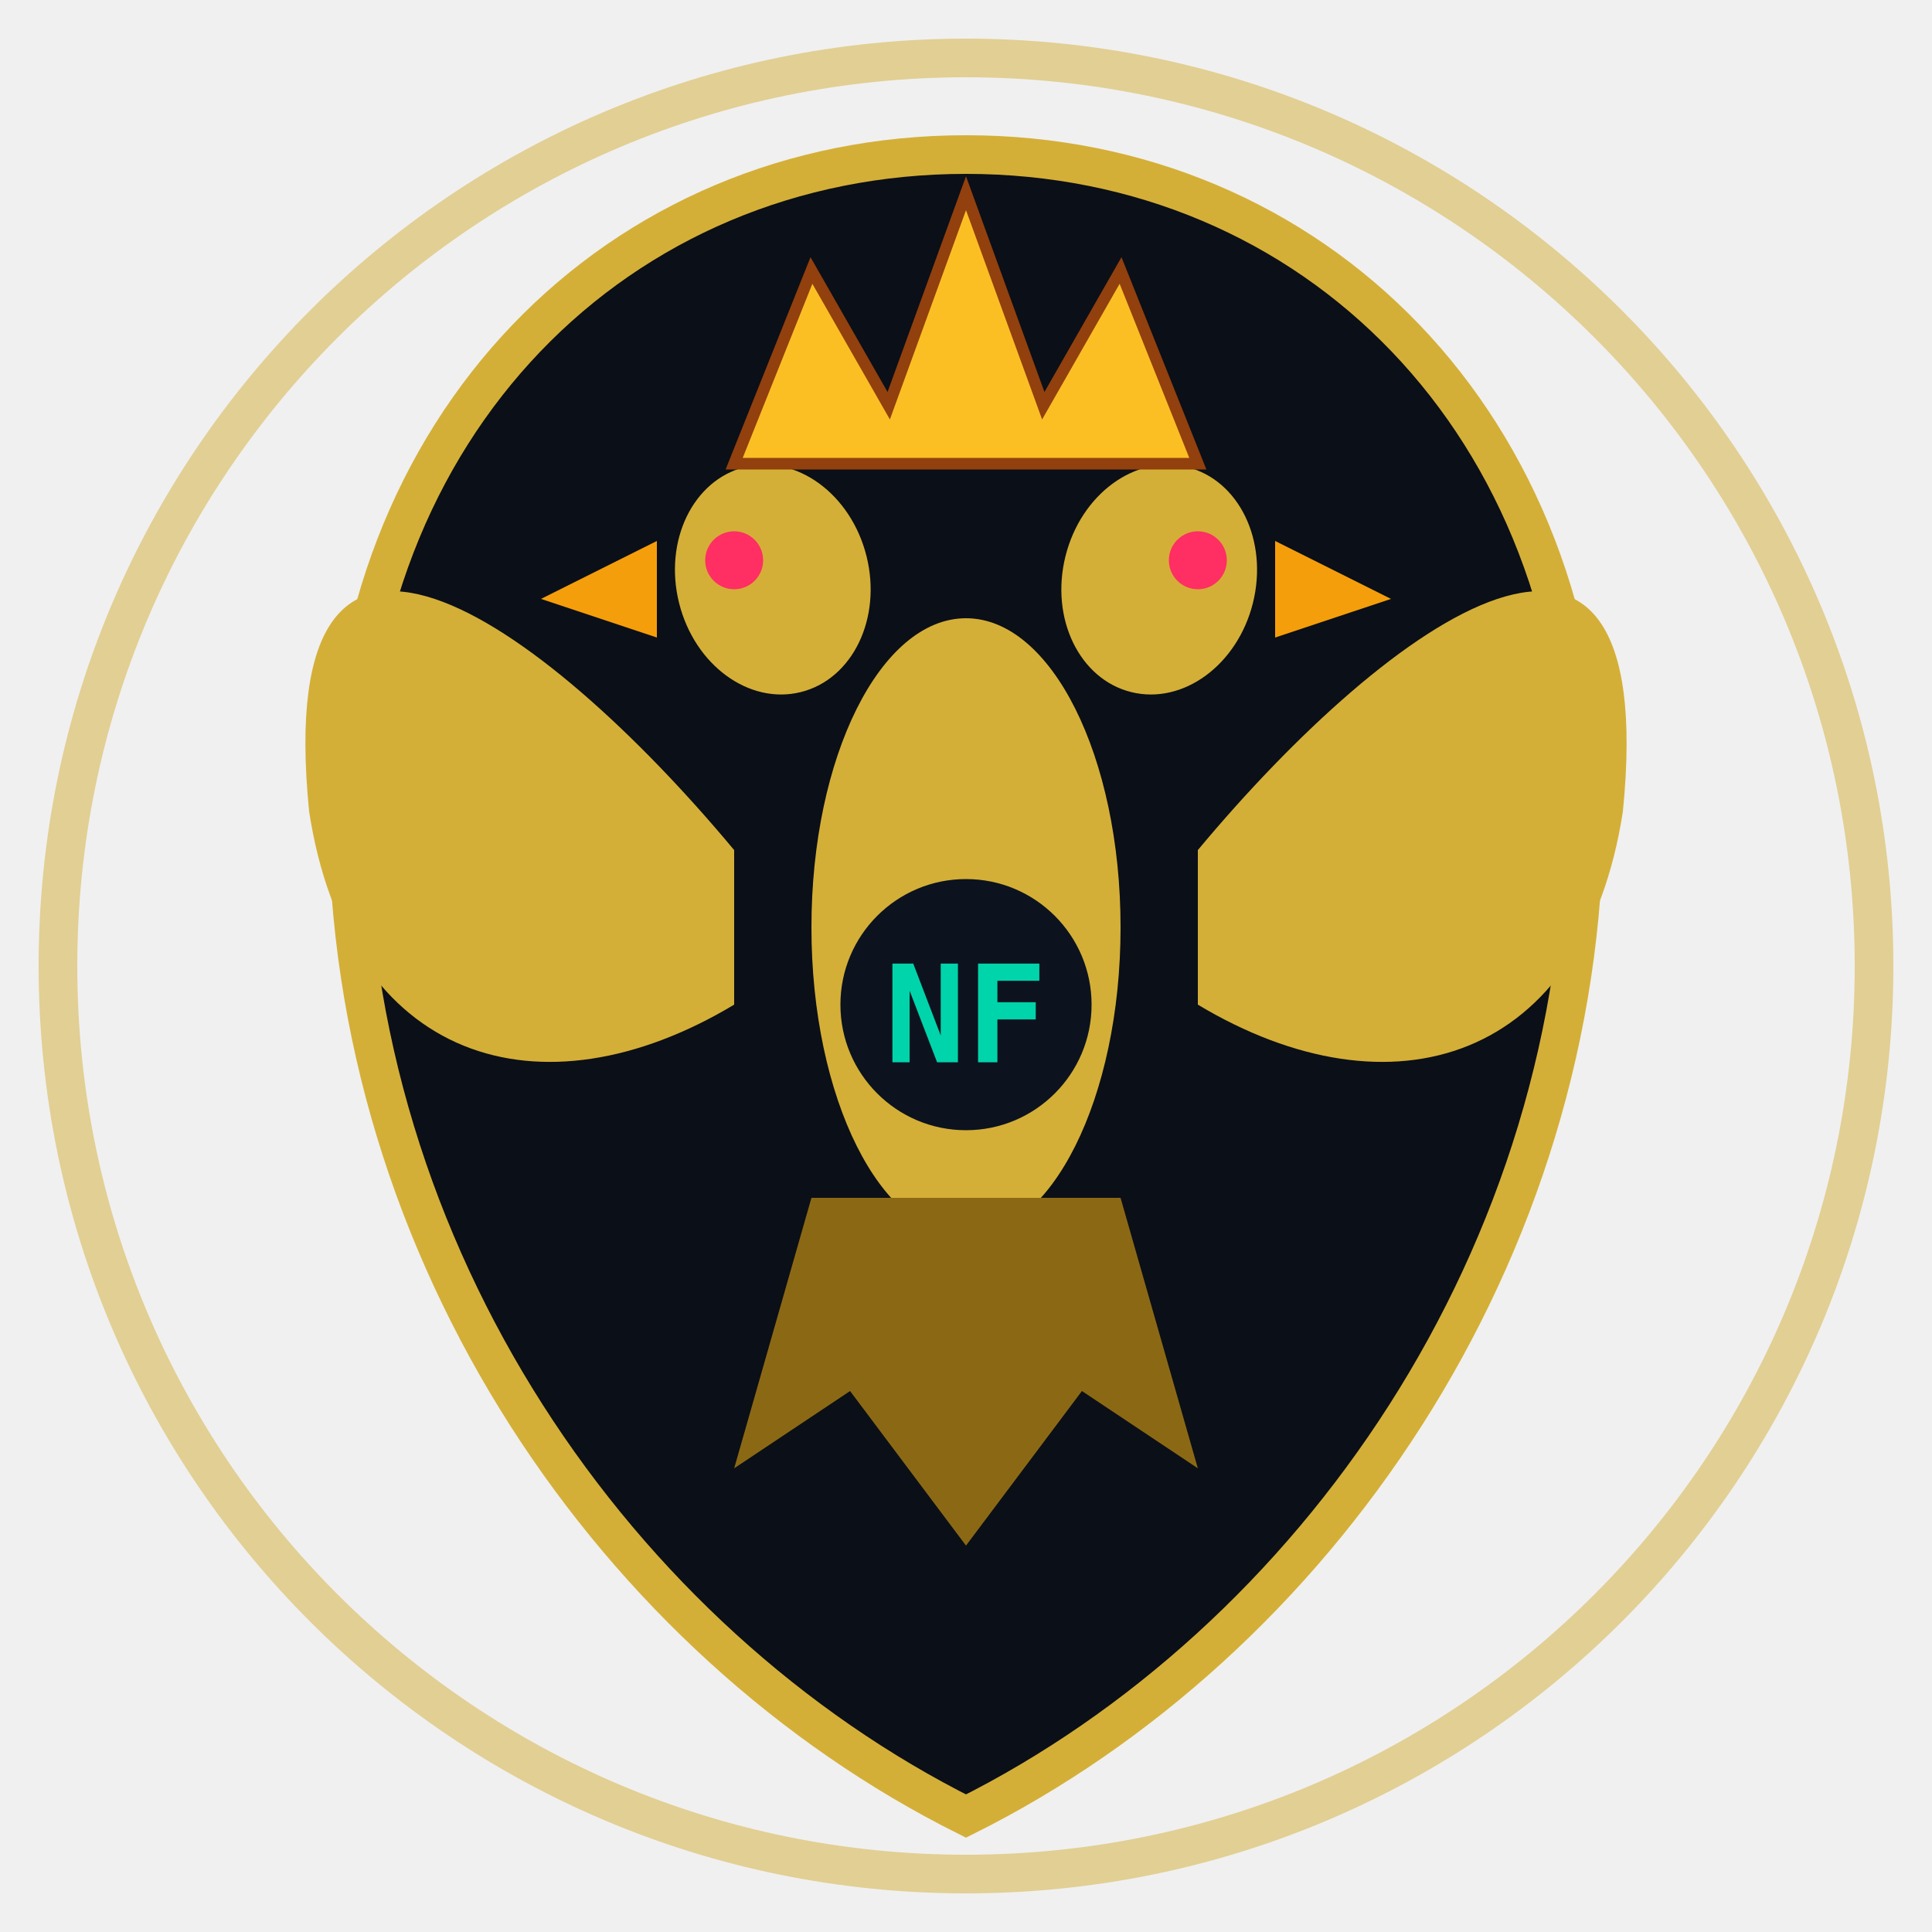
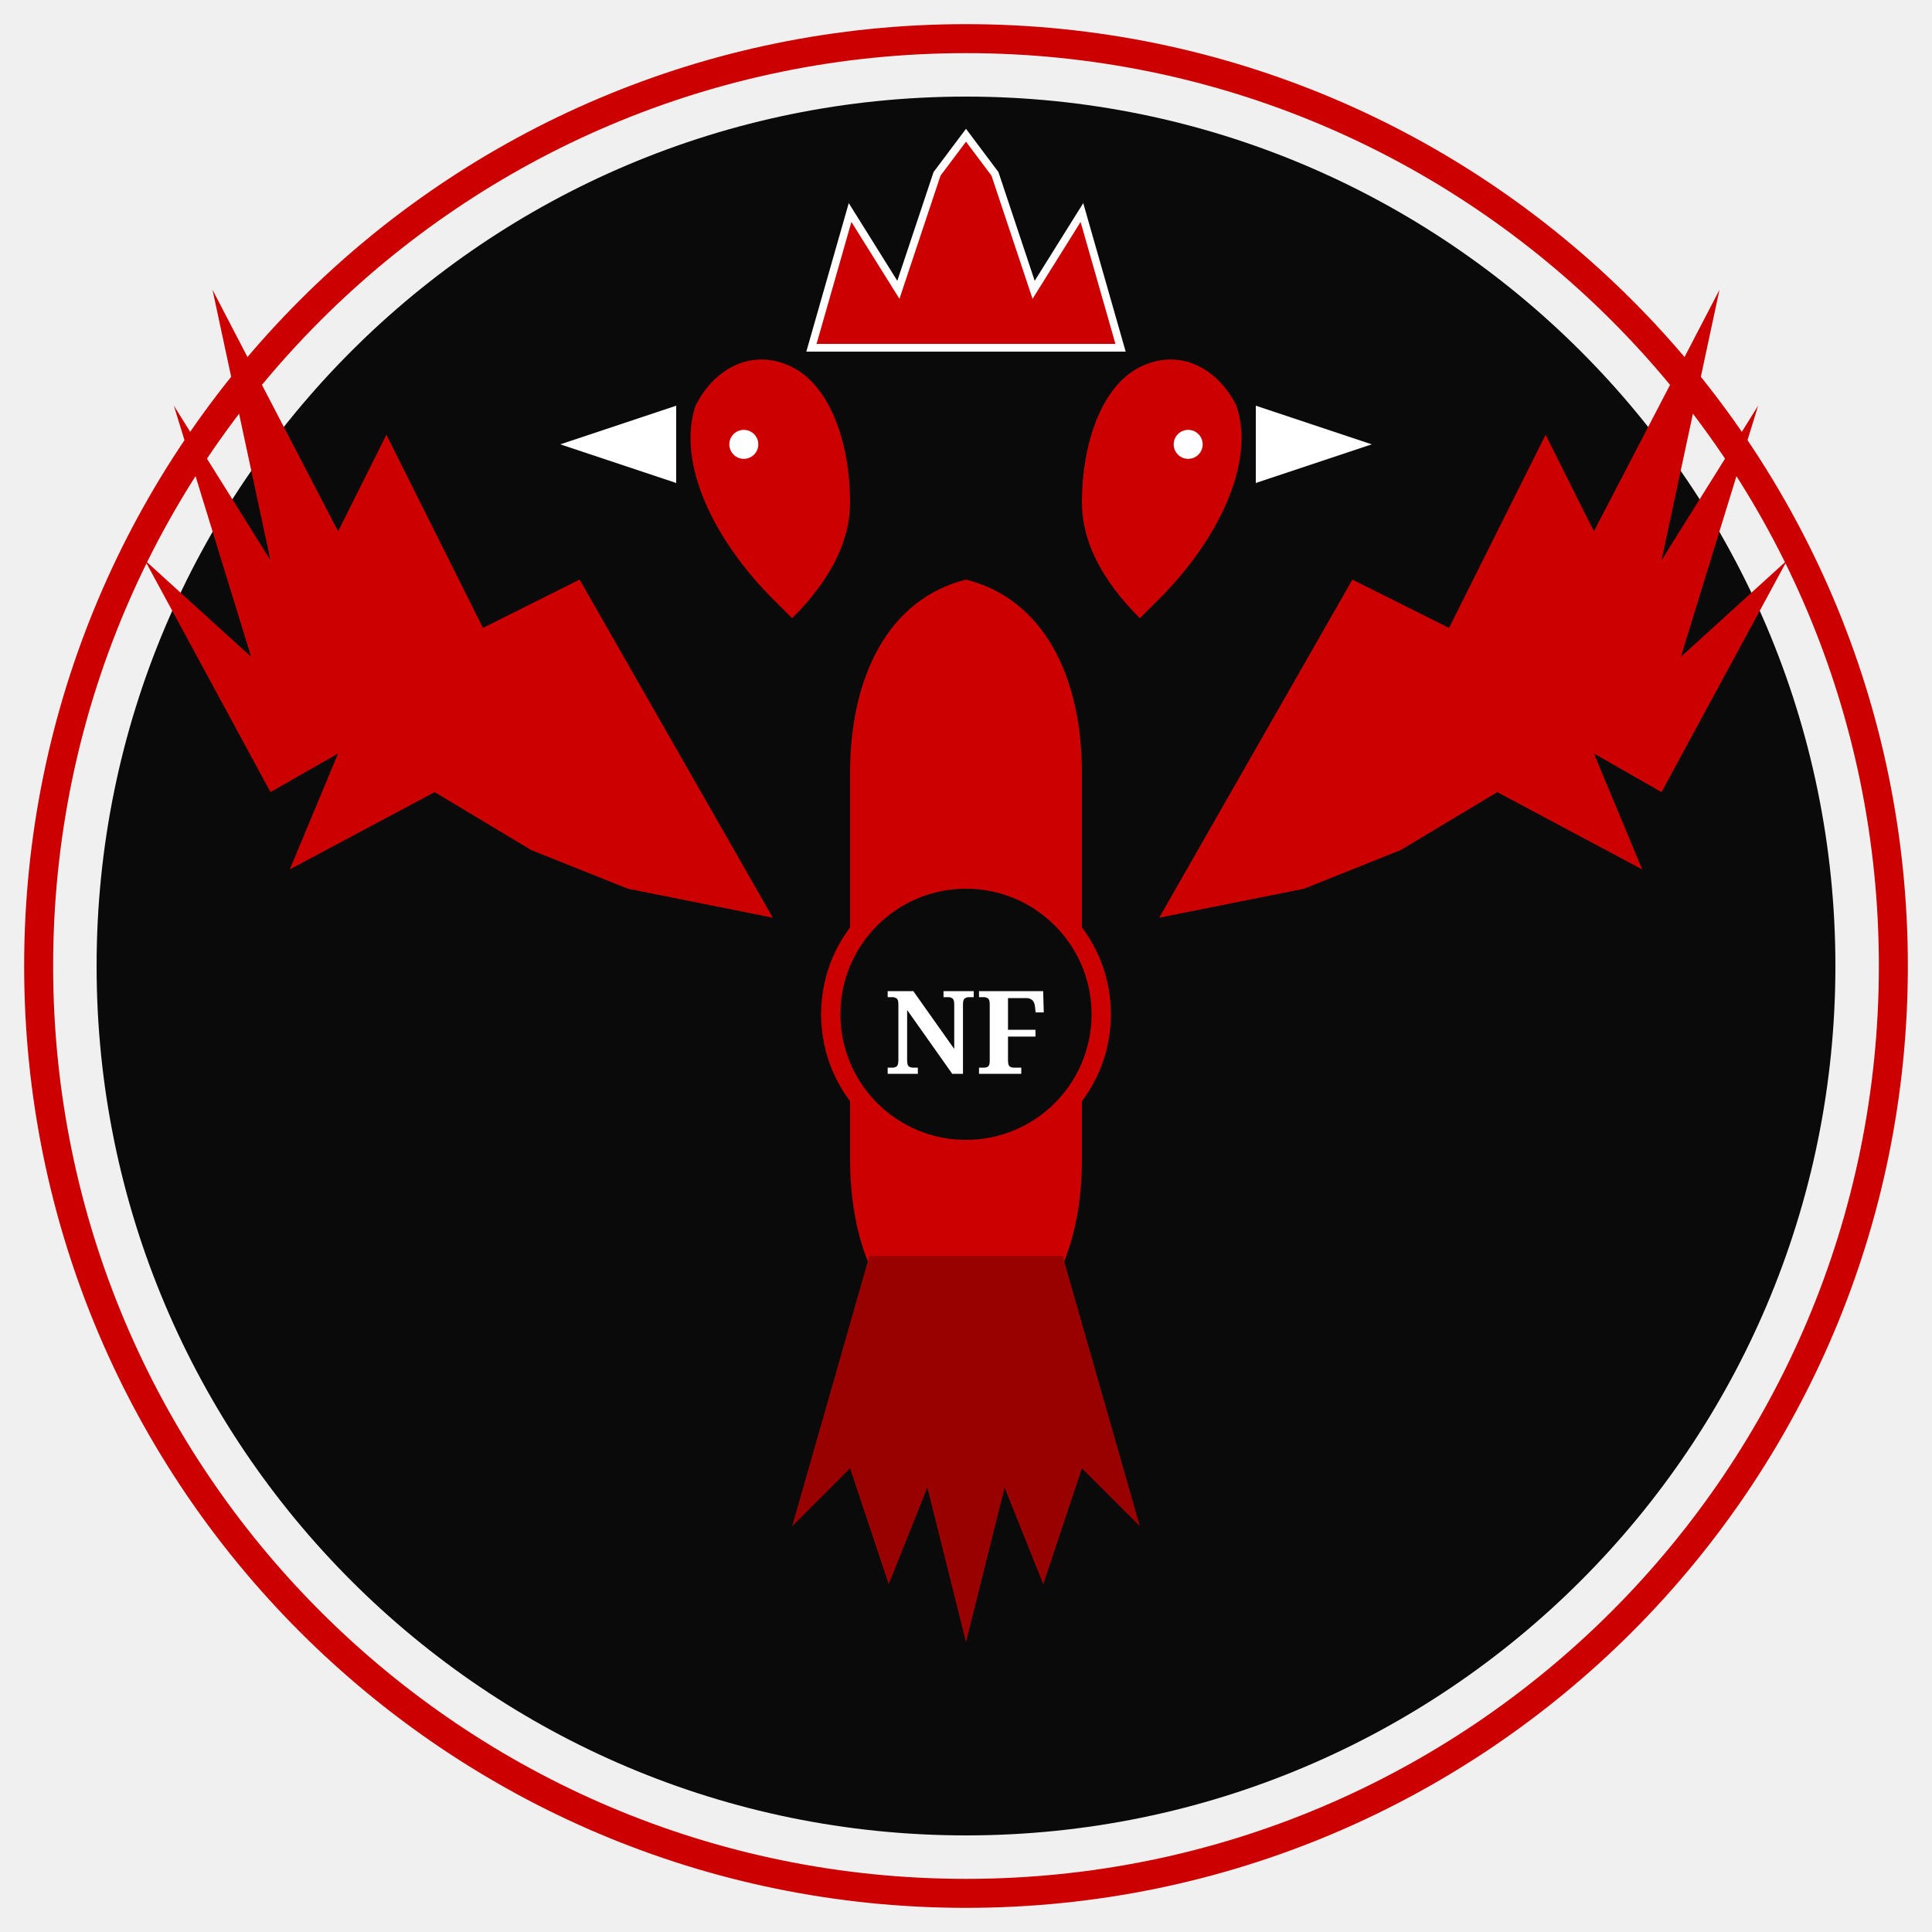
- <svg xmlns="http://www.w3.org/2000/svg" width="32" height="32" viewBox="0 0 100 100" fill="none">
-   <circle cx="50" cy="50" r="47" stroke="#d4af37" stroke-width="2" stroke-opacity="0.5" />
-   <path d="M50 8 C68 8 82 22 82 42 C82 65 68 85 50 94 C32 85 18 65 18 42 C18 22 32 8 50 8Z" fill="#0b0f17" stroke="#d4af37" stroke-width="2" />
-   <path d="M38 44 C28 32 14 22 16 42 C18 55 28 58 38 52Z" fill="#d4af37" />
-   <path d="M62 44 C72 32 86 22 84 42 C82 55 72 58 62 52Z" fill="#d4af37" />
-   <ellipse cx="50" cy="48" rx="8" ry="16" fill="#d4af37" />
-   <ellipse cx="40" cy="30" rx="5" ry="6" fill="#d4af37" transform="rotate(-14 40 30)" />
-   <polygon points="34,28 28,31 34,33" fill="#f59e0b" />
-   <circle cx="38" cy="29" r="1.5" fill="#ff2e63" />
-   <ellipse cx="60" cy="30" rx="5" ry="6" fill="#d4af37" transform="rotate(14 60 30)" />
-   <polygon points="66,28 72,31 66,33" fill="#f59e0b" />
-   <circle cx="62" cy="29" r="1.5" fill="#ff2e63" />
-   <polygon points="38,24 42,14 46,21 50,10 54,21 58,14 62,24" fill="#fbbf24" stroke="#92400e" stroke-width="0.6" />
-   <polygon points="42,62 38,76 44,72 50,80 56,72 62,76 58,62" fill="#8b6914" />
-   <circle cx="50" cy="52" r="7" fill="#0c131f" stroke="#d4af37" stroke-width="1" />
-   <text x="50" y="53" text-anchor="middle" dominant-baseline="middle" fill="#00d4aa" font-family="monospace" font-weight="bold" font-size="7">NF</text>
+ <svg xmlns="http://www.w3.org/2000/svg" width="32" height="32" viewBox="0 0 200 200" fill="none">
+   <circle cx="100" cy="100" r="96" stroke="#cc0000" stroke-width="3" />
+   <circle cx="100" cy="100" r="90" fill="#0a0a0a" />
+   <path d="M80 95 L60 60 L50 65 L40 45 L35 55 L22 30 L28 58 L18 42 L26 68 L15 58 L28 82 L35 78 L30 90 L45 82 L55 88 L65 92Z" fill="#cc0000" />
+   <path d="M120 95 L140 60 L150 65 L160 45 L165 55 L178 30 L172 58 L182 42 L174 68 L185 58 L172 82 L165 78 L170 90 L155 82 L145 88 L135 92Z" fill="#cc0000" />
+   <path d="M88 80 C88 70 92 62 100 60 C108 62 112 70 112 80 L112 120 C112 130 108 138 100 140 C92 138 88 130 88 120Z" fill="#cc0000" />
+   <path d="M80 62 C74 56 70 48 72 42 C74 38 78 36 82 38 C86 40 88 46 88 52 C88 56 86 60 82 64Z" fill="#cc0000" />
+   <polygon points="70,42 58,46 70,50" fill="#ffffff" />
+   <circle cx="77" cy="46" r="1.5" fill="#ffffff" />
+   <path d="M120 62 C126 56 130 48 128 42 C126 38 122 36 118 38 C114 40 112 46 112 52 C112 56 114 60 118 64Z" fill="#cc0000" />
+   <polygon points="130,42 142,46 130,50" fill="#ffffff" />
+   <circle cx="123" cy="46" r="1.5" fill="#ffffff" />
+   <polygon points="84,36 88,22 93,30 97,18 100,14 103,18 107,30 112,22 116,36" fill="#cc0000" stroke="#ffffff" stroke-width="0.8" />
+   <path d="M90 130 L82 158 L88 152 L92 164 L96 154 L100 170 L104 154 L108 164 L112 152 L118 158 L110 130Z" fill="#990000" />
+   <circle cx="100" cy="105" r="14" fill="#0a0a0a" stroke="#cc0000" stroke-width="2" />
+   <text x="100" y="107" text-anchor="middle" dominant-baseline="middle" fill="#ffffff" font-family="Georgia,serif" font-weight="bold" font-size="12">NF</text>
</svg>
